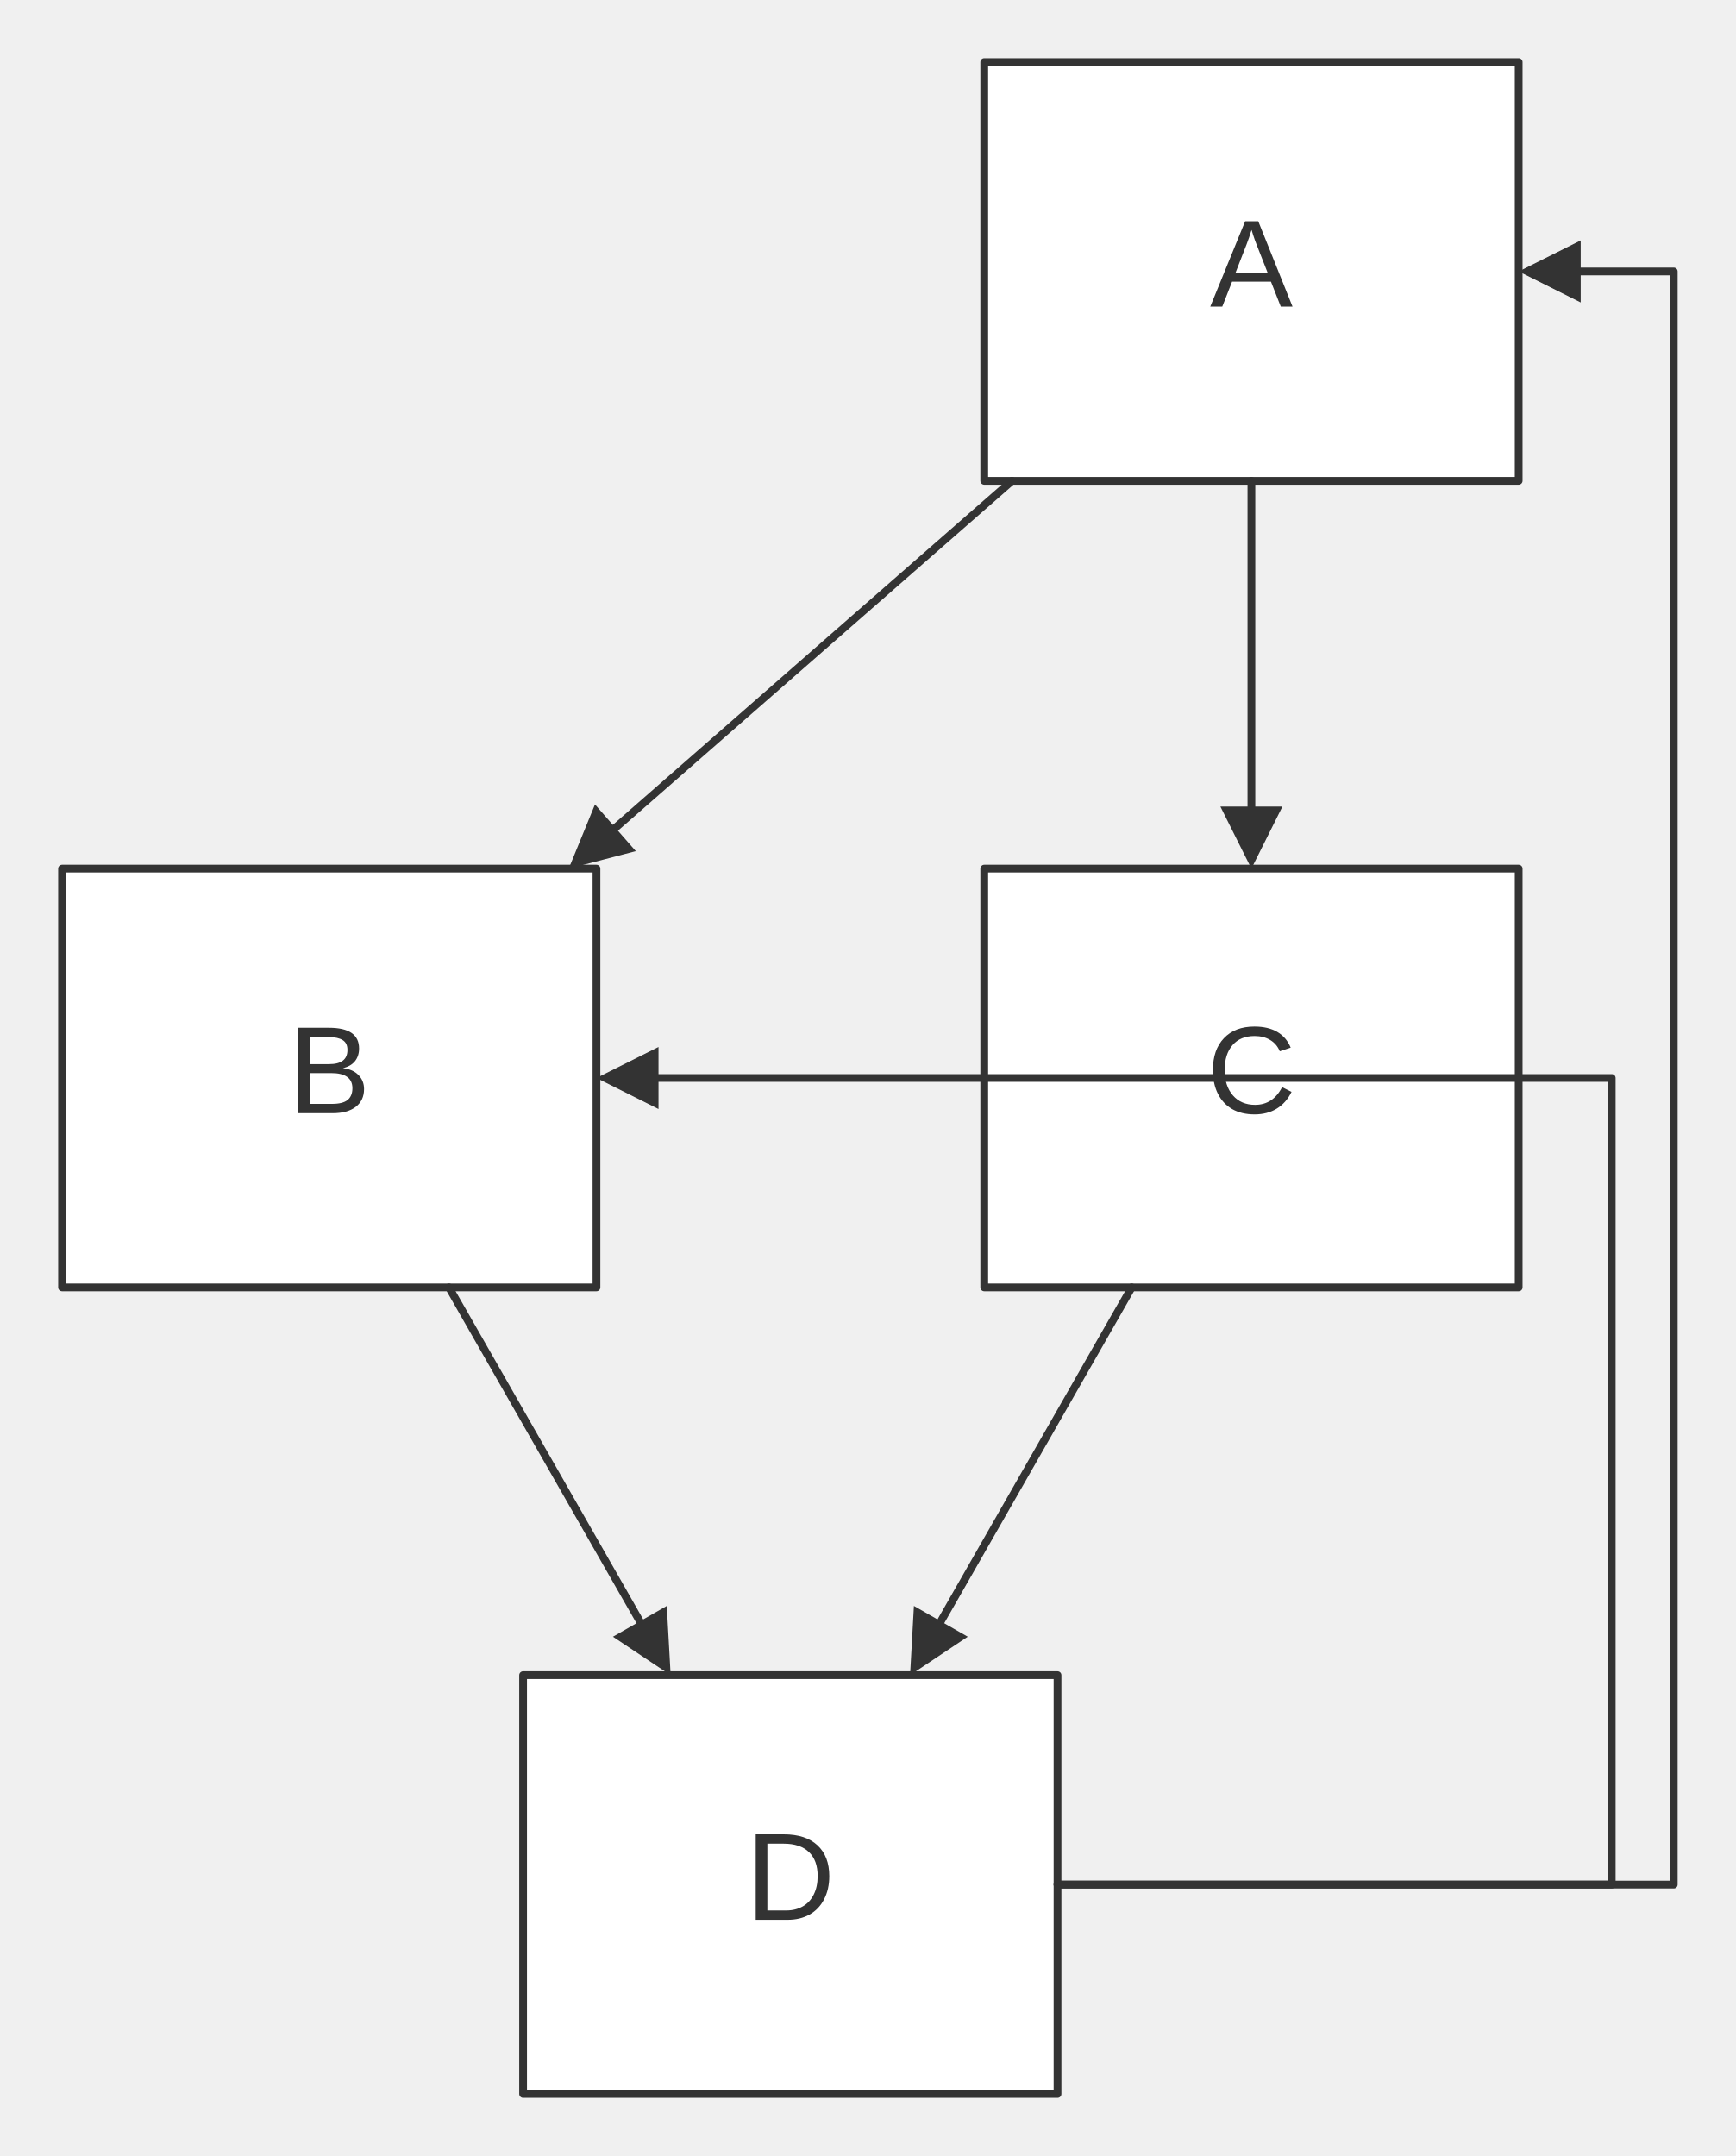
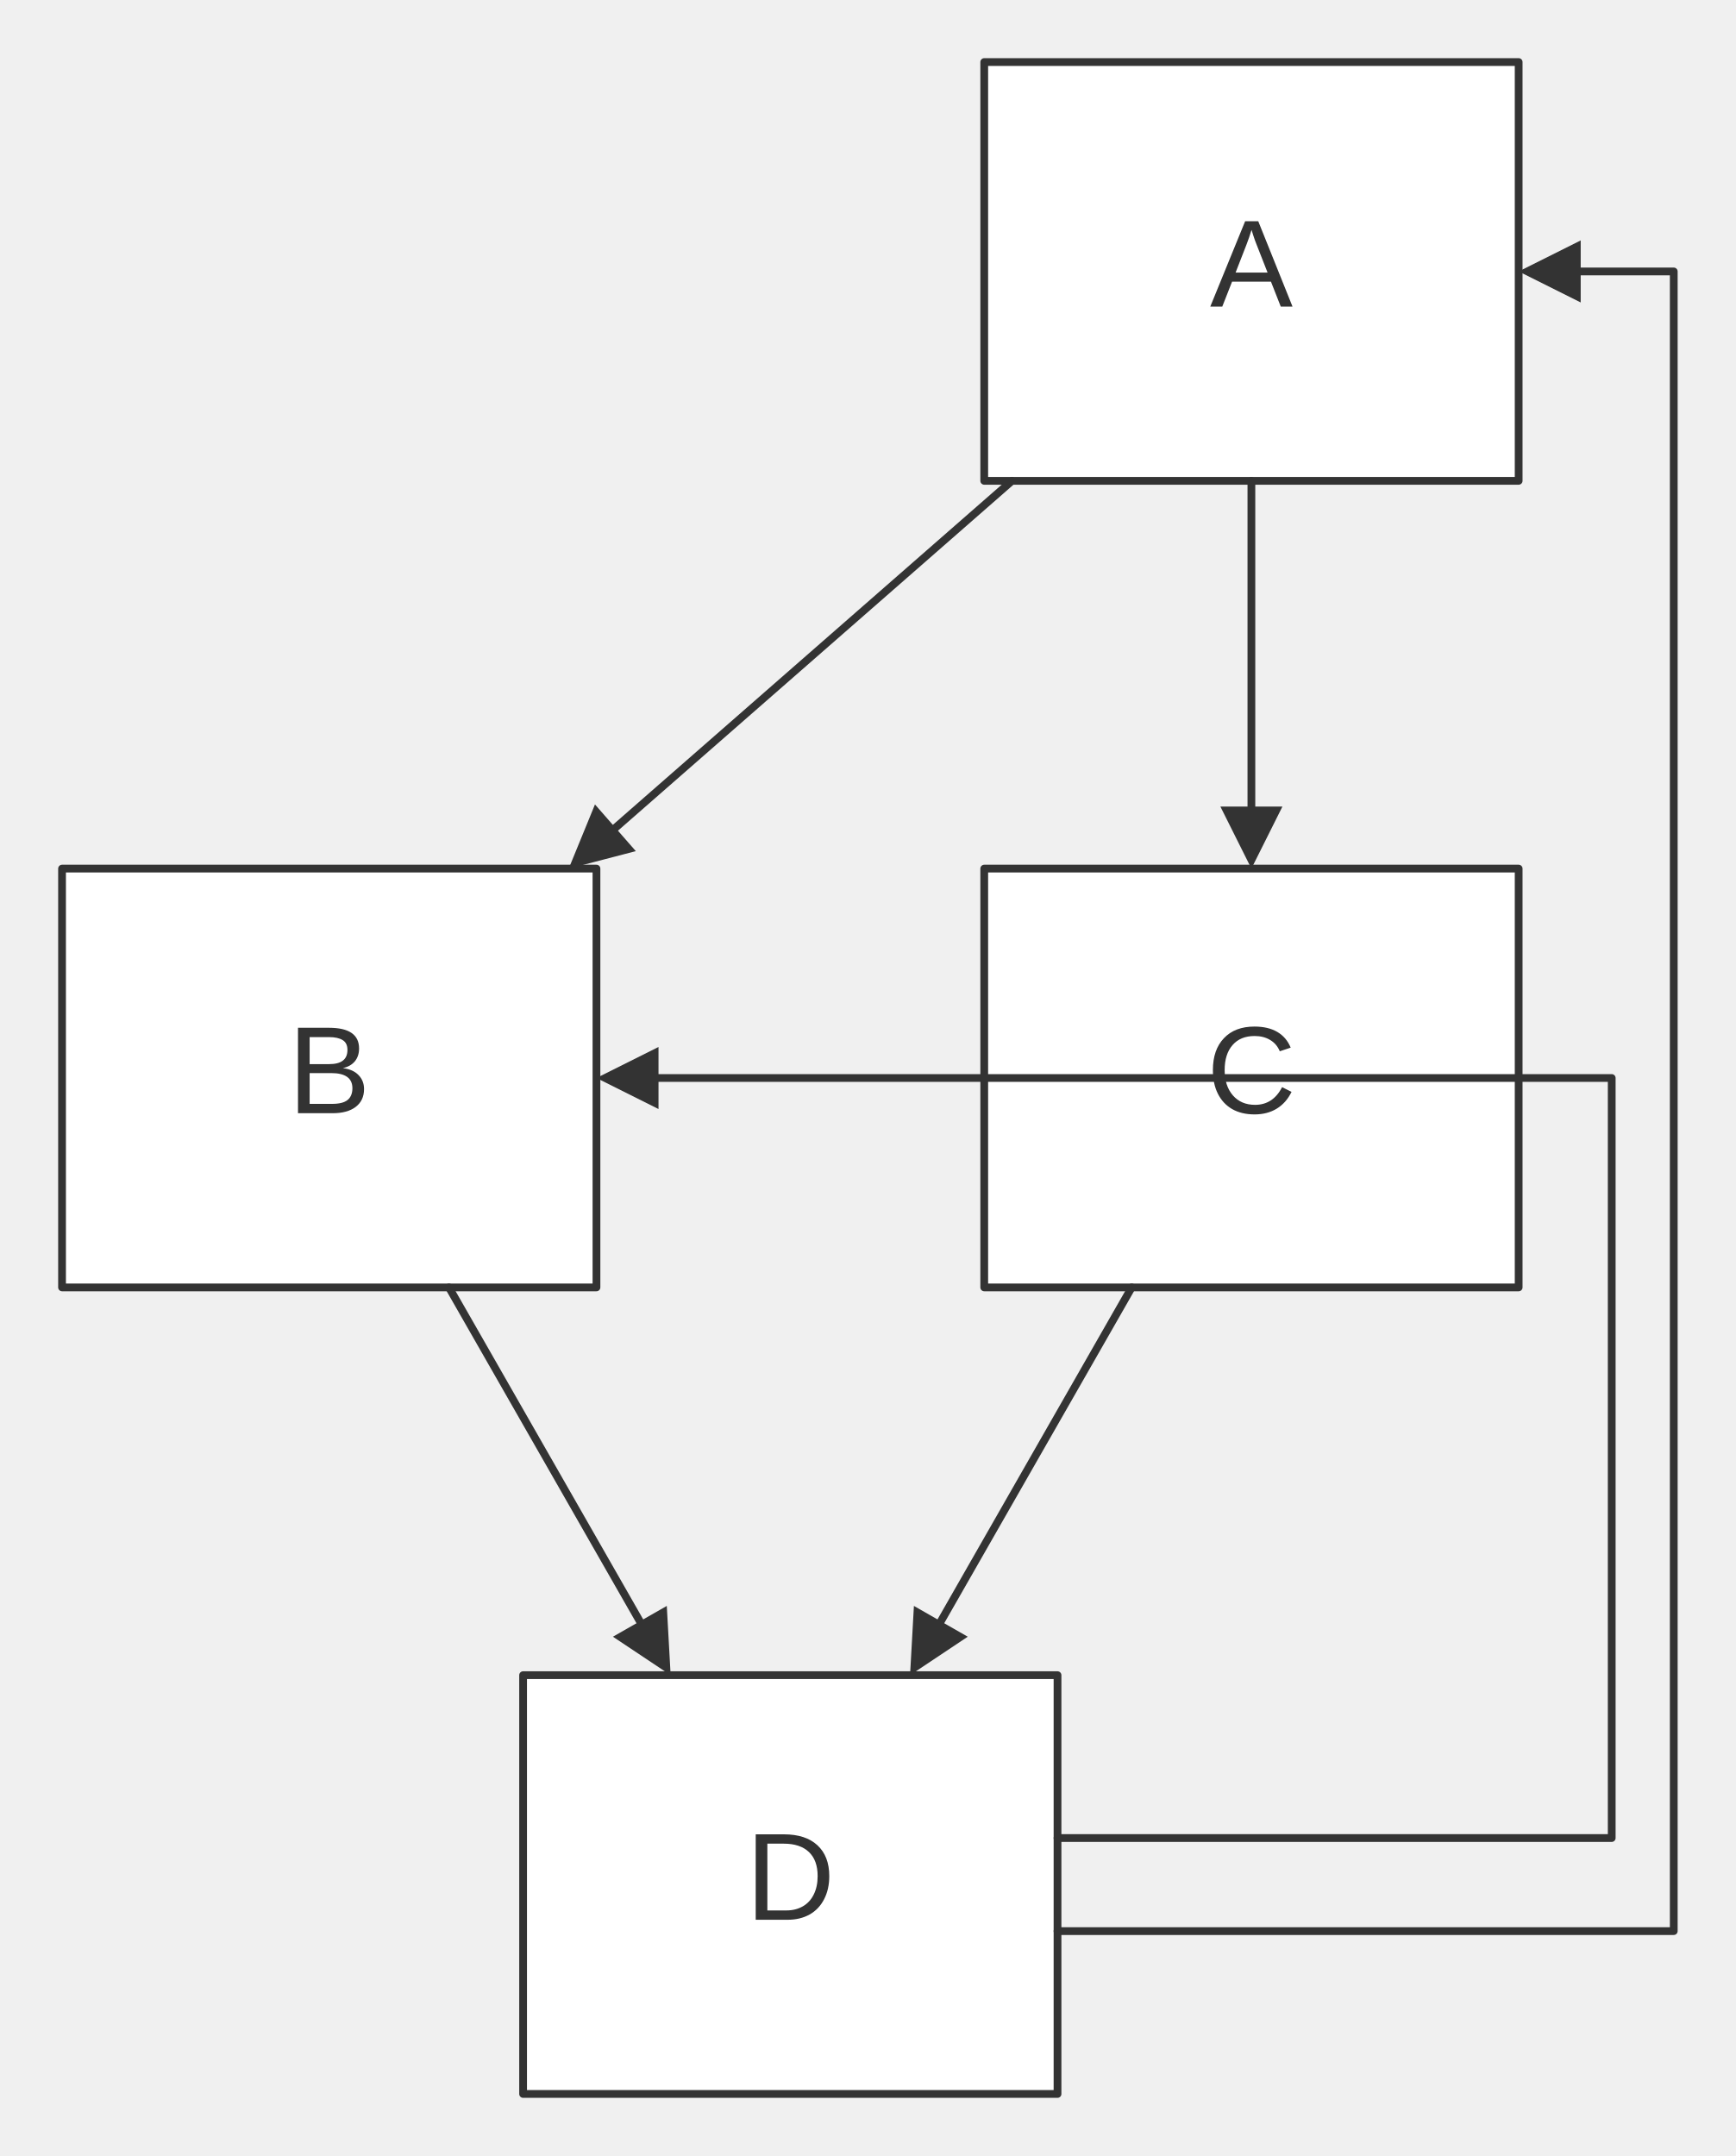
<svg xmlns="http://www.w3.org/2000/svg" width="100%" viewBox="0 0 223.82 278.00" style="max-width: 223.82px; background-color: transparent;" font-family="&quot;trebuchet ms&quot;, verdana, arial, sans-serif" font-size="16.00">
  <defs>
    <marker id="arrowhead" viewBox="0 0 10.00 10.00" refX="5.00" refY="5.00" markerWidth="8.00" markerHeight="8.00" orient="auto-start-reverse" markerUnits="userSpaceOnUse">
      <path d="M 0 0 L 10.00 5.00 L 0 10.00 z" fill="#333" />
    </marker>
  </defs>
  <g transform="translate(0.00,0.00)">
    <g class="nodes">
      <rect x="126.91" y="8.00" width="68.91" height="54.00" fill="white" stroke="#333" stroke-width="1.00" stroke-linejoin="round" />
      <text x="161.36" y="35.00" text-anchor="middle" dominant-baseline="middle" fill="#333">A</text>
      <rect x="8.00" y="112.00" width="68.91" height="54.00" fill="white" stroke="#333" stroke-width="1.00" stroke-linejoin="round" />
      <text x="42.45" y="139.00" text-anchor="middle" dominant-baseline="middle" fill="#333">B</text>
      <rect x="126.91" y="112.00" width="68.91" height="54.00" fill="white" stroke="#333" stroke-width="1.00" stroke-linejoin="round" />
      <text x="161.36" y="139.00" text-anchor="middle" dominant-baseline="middle" fill="#333">C</text>
      <rect x="67.45" y="216.00" width="68.91" height="54.00" fill="white" stroke="#333" stroke-width="1.00" stroke-linejoin="round" />
      <text x="101.91" y="243.00" text-anchor="middle" dominant-baseline="middle" fill="#333">D</text>
    </g>
    <g class="edgePaths">
      <path d="M130.49,62.00 L76.34,109.37" stroke="#333" stroke-width="1.00" fill="none" stroke-linecap="round" stroke-linejoin="round" marker-end="url(#arrowhead)" />
      <path d="M161.36,62.00 L161.36,108.00" stroke="#333" stroke-width="1.00" fill="none" stroke-linecap="round" stroke-linejoin="round" marker-end="url(#arrowhead)" />
      <path d="M57.89,166.00 L84.49,212.53" stroke="#333" stroke-width="1.00" fill="none" stroke-linecap="round" stroke-linejoin="round" marker-end="url(#arrowhead)" />
      <path d="M145.93,166.00 L119.33,212.53" stroke="#333" stroke-width="1.00" fill="none" stroke-linecap="round" stroke-linejoin="round" marker-end="url(#arrowhead)" />
-       <path d="M136.36,243.00 L215.82,243.00 L215.82,35.00 L199.82,35.00" stroke="#333" stroke-width="1.00" fill="none" stroke-linecap="round" stroke-linejoin="round" marker-end="url(#arrowhead)" />
-       <path d="M136.36,243.00 L207.82,243.00 L207.82,139.00 L80.91,139.00" stroke="#333" stroke-width="1.00" fill="none" stroke-linecap="round" stroke-linejoin="round" marker-end="url(#arrowhead)" />
+       <path d="M136.36,249.00 L215.82,249.00 L215.82,35.00 L199.82,35.00" stroke="#333" stroke-width="1.00" fill="none" stroke-linecap="round" stroke-linejoin="round" marker-end="url(#arrowhead)" />
+       <path d="M136.36,237.00 L207.82,237.00 L207.82,139.00 L80.91,139.00" stroke="#333" stroke-width="1.00" fill="none" stroke-linecap="round" stroke-linejoin="round" marker-end="url(#arrowhead)" />
    </g>
    <g class="edgeLabels">
    </g>
  </g>
</svg>
